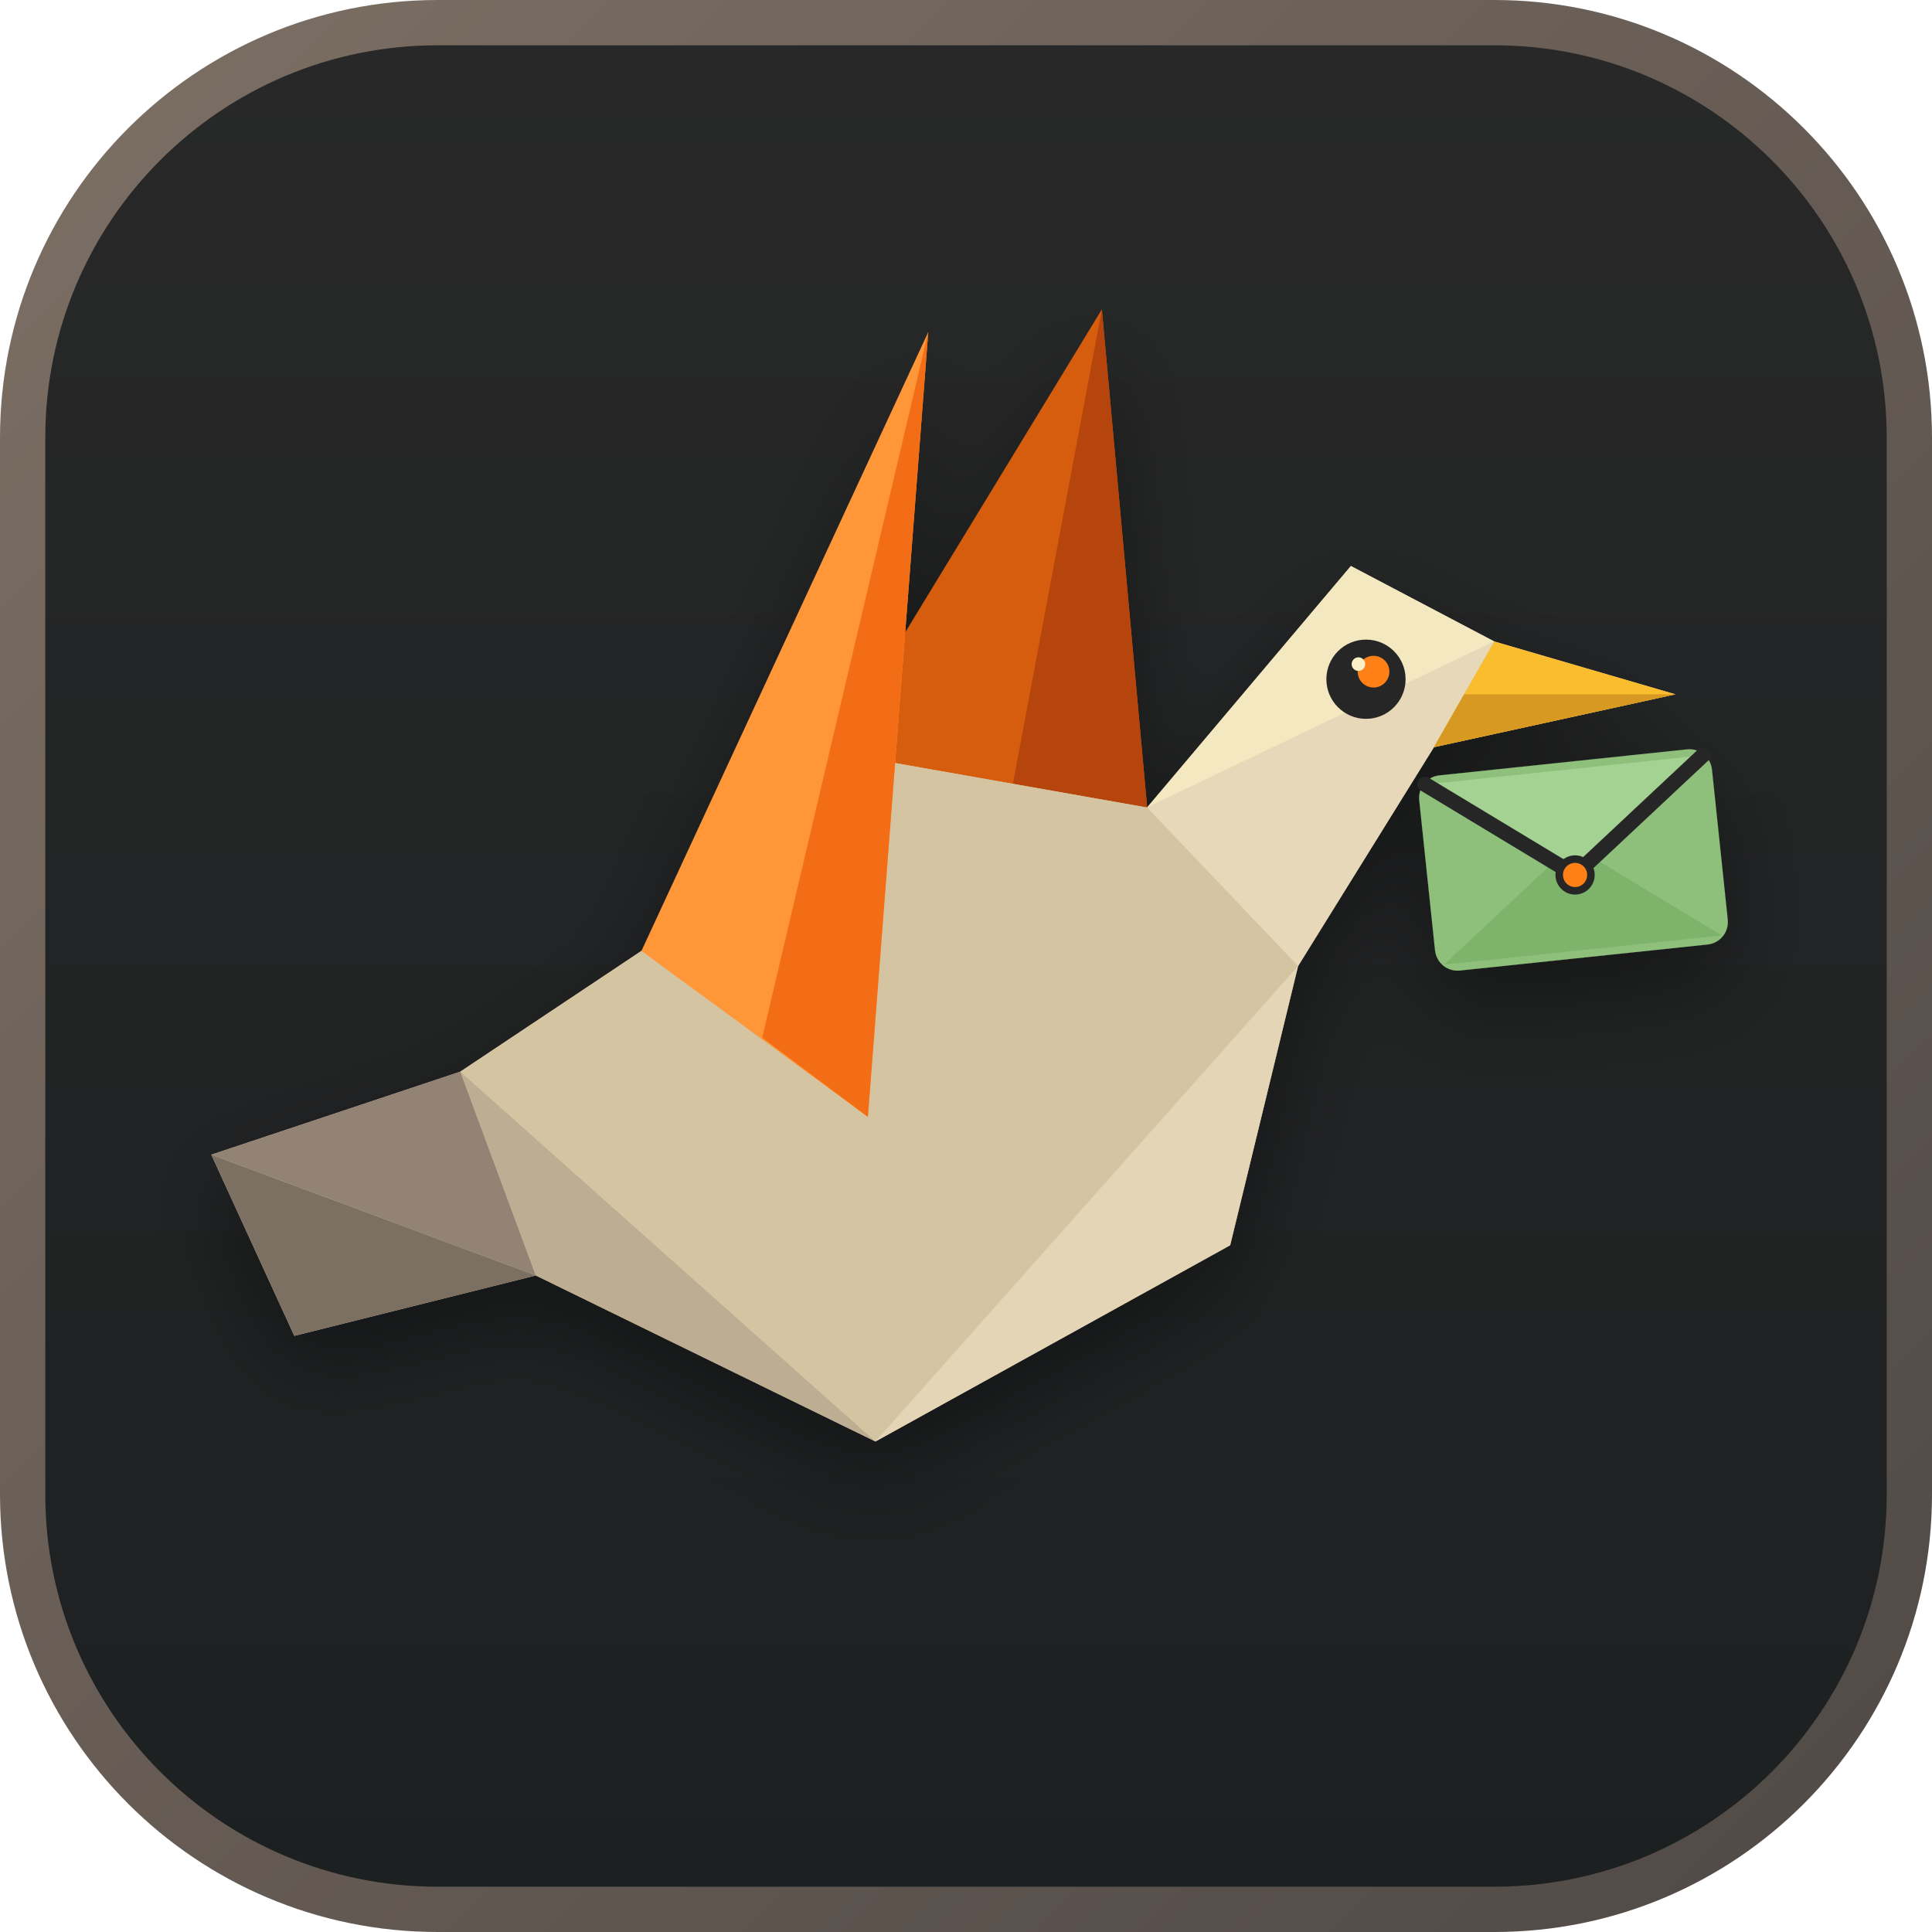
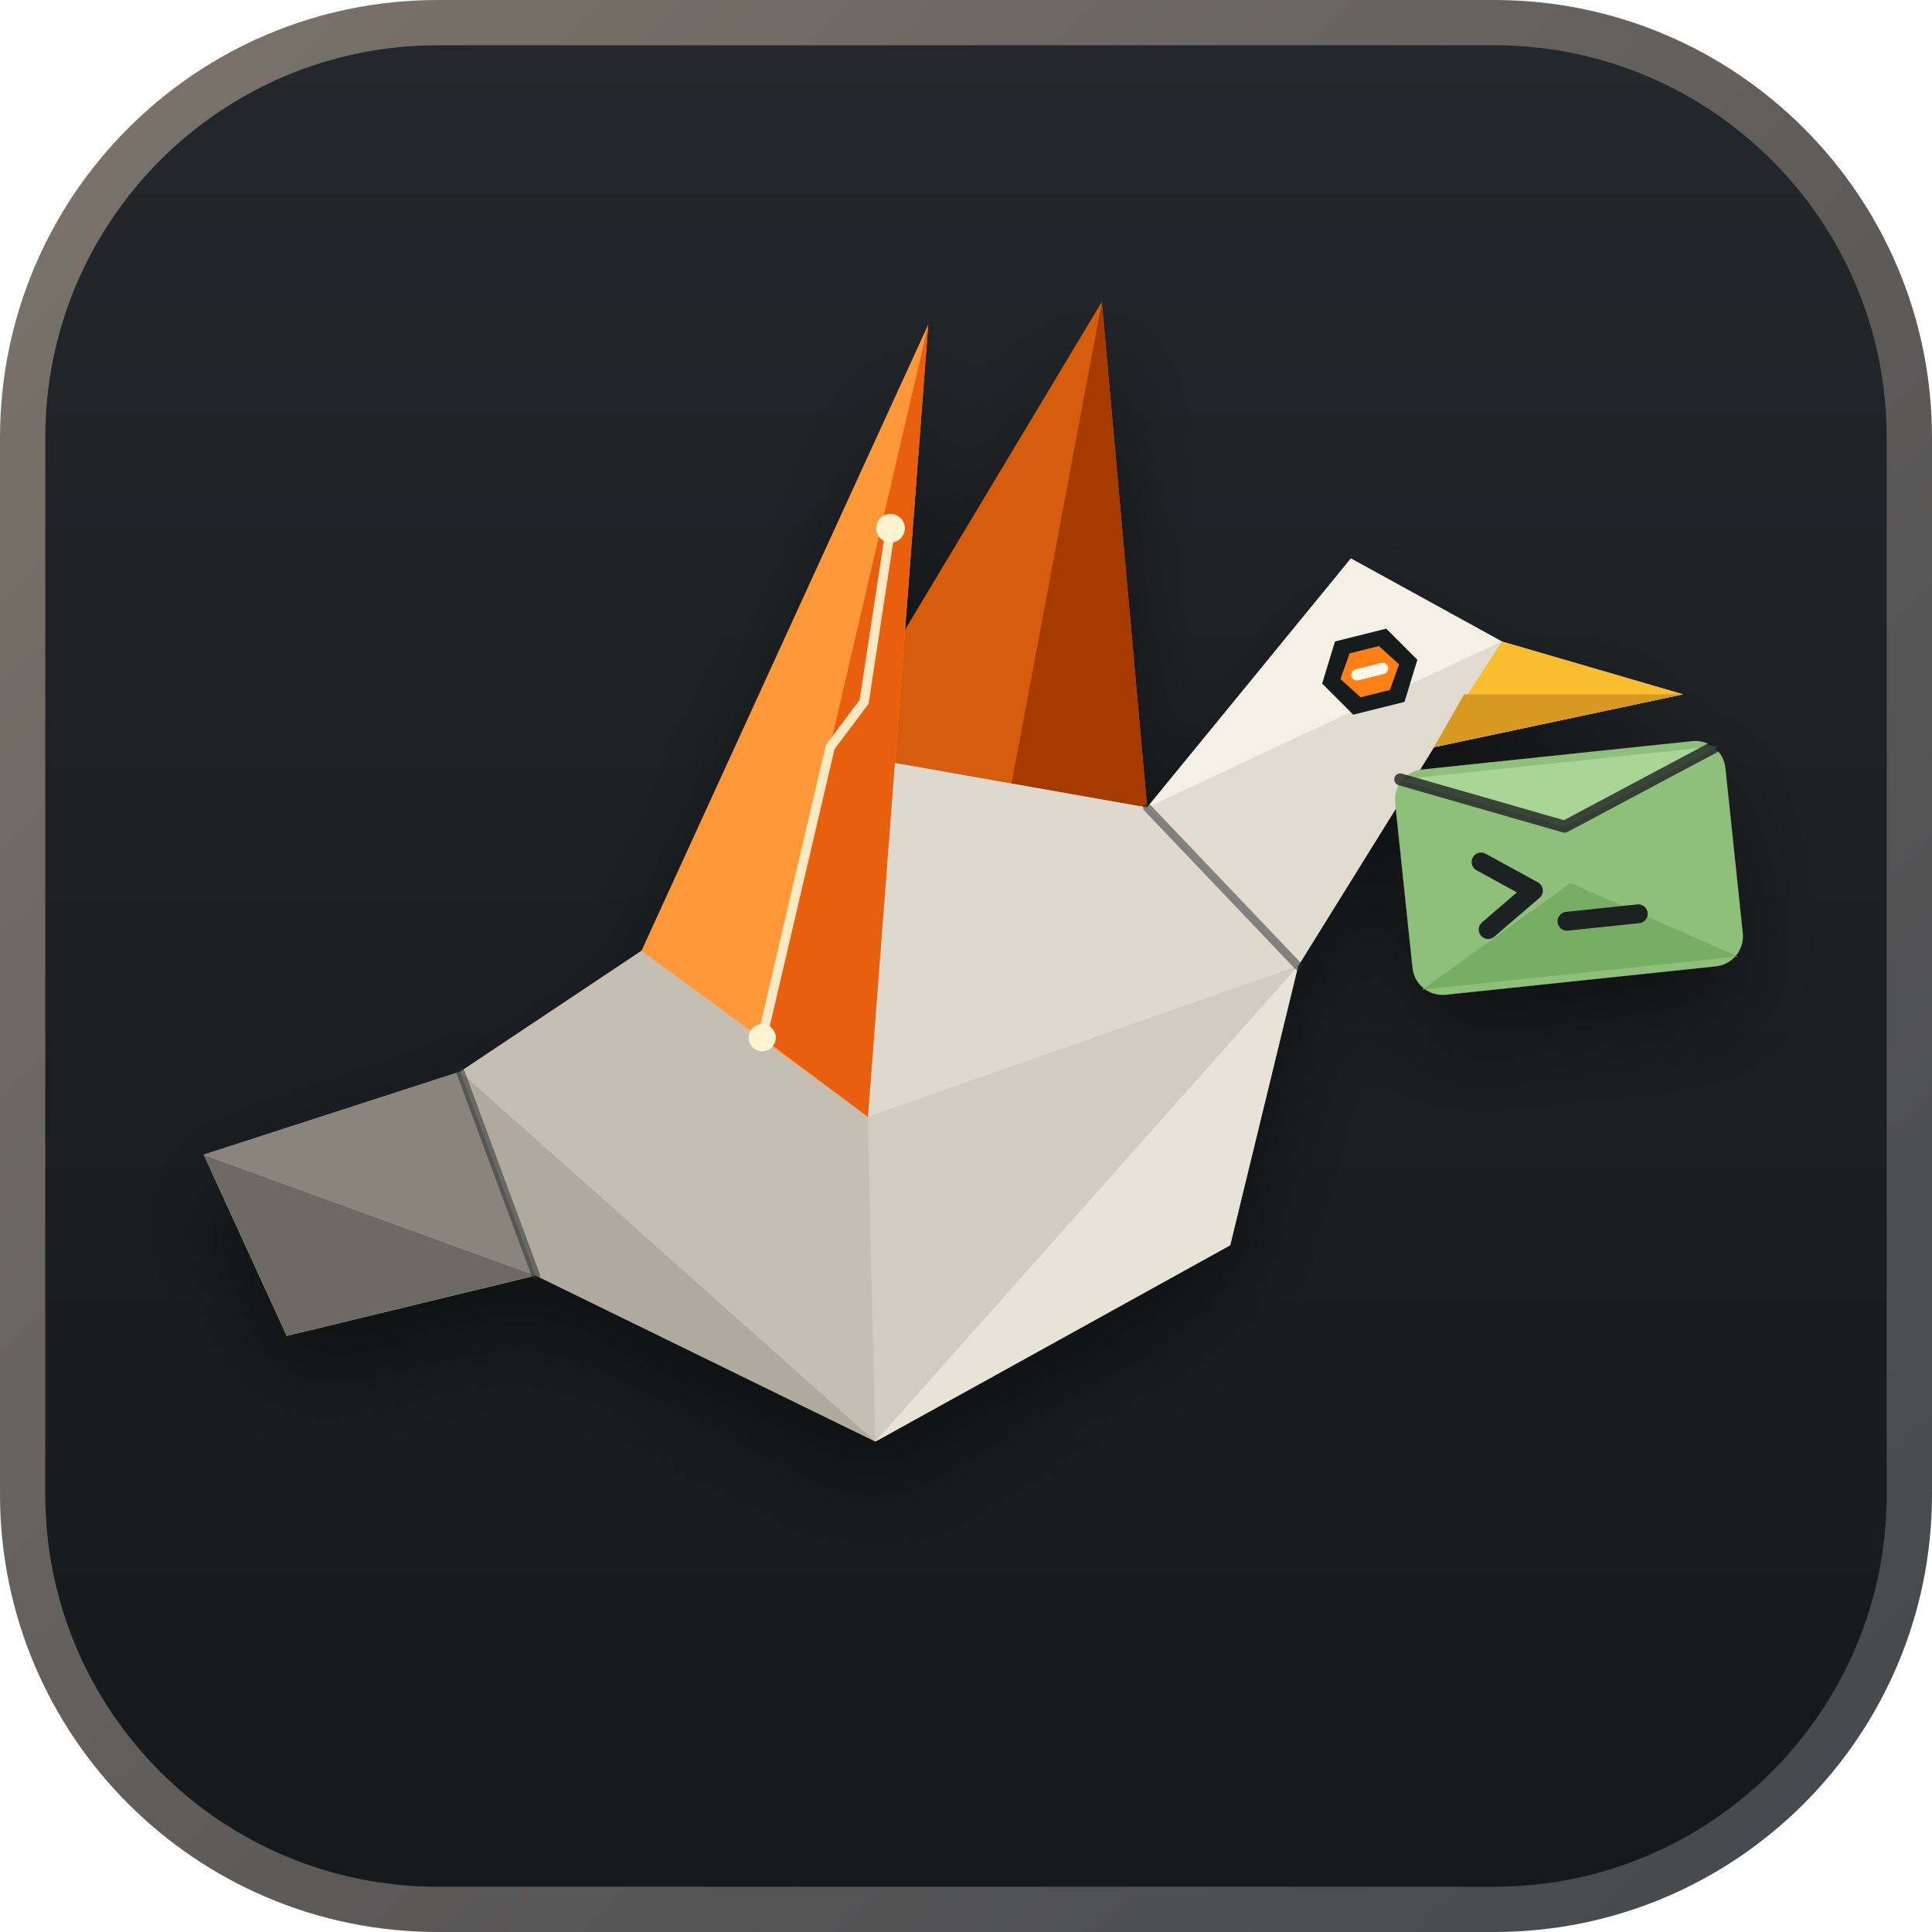
<svg xmlns="http://www.w3.org/2000/svg" viewBox="0 0 512 512" width="512" height="512">
  <defs>
    <linearGradient id="bg" x1="0" y1="0" x2="0" y2="1">
-       <stop offset="0%" stop-color="#282828" />
-       <stop offset="100%" stop-color="#1D2021" />
+       <stop offset="0%" stop-color="#24272B" />
+       <stop offset="100%" stop-color="#16181A" />
    </linearGradient>
    <linearGradient id="border" x1="0" y1="0" x2="1" y2="1">
-       <stop offset="0%" stop-color="#7C6F64" />
-       <stop offset="100%" stop-color="#504945" />
+       <stop offset="0%" stop-color="#7C746B" />
+       <stop offset="100%" stop-color="#44474C" />
    </linearGradient>
    <filter id="drop" x="-10%" y="-10%" width="125%" height="125%">
-       <feDropShadow dx="0" dy="10" stdDeviation="12" flood-color="#000000" flood-opacity="0.38" />
+       <feDropShadow dx="0" dy="12" stdDeviation="12" flood-color="#000000" flood-opacity="0.45" />
    </filter>
  </defs>
  <rect x="6" y="6" width="500" height="500" rx="110" fill="url(#bg)" stroke="url(#border)" stroke-width="12" />
  <g filter="url(#drop)">
-     <path d="M 208 220 L 292 82 L 304 214 L 236 206 Z" fill="#D65D0E" />
-     <path d="M 268 210 L 292 82 L 304 214 Z" fill="#B54507" />
-     <path d="M 56 306 L 122 284 L 170 252 L 236 202 L 304 214 L 358 150 L 396 170 L 444 184 L 380 198 L 344 256 L 326 330 L 232 382 L 142 338 L 78 354 Z" fill="#D5C4A1" />
-     <path d="M 56 306 L 142 338 L 78 354 Z" fill="#7C6F64" />
-     <path d="M 56 306 L 122 284 L 142 338 Z" fill="#928374" />
-     <path d="M 122 284 L 142 338 L 232 382 Z" fill="#BDAE93" />
-     <path d="M 122 284 L 232 382 L 344 256 L 304 214 L 236 202 L 170 252 Z" fill="#D5C4A1" />
-     <path d="M 232 382 L 326 330 L 344 256 Z" fill="#E4D5B7" />
-     <path d="M 304 214 L 396 170 L 380 198 L 344 256 Z" fill="#E6D8B8" />
-     <path d="M 304 214 L 358 150 L 396 170 Z" fill="#F4E8C1" />
-     <path d="M 396 170 L 444 184 L 380 198 Z" fill="#FABD2F" />
-     <path d="M 388 184 L 444 184 L 380 198 Z" fill="#D79921" />
-     <path d="M 170 252 L 246 88 L 230 296 Z" fill="#FF9638" />
-     <path d="M 202 275 L 246 88 L 230 296 Z" fill="#F26D13" />
-     <circle cx="362" cy="180" r="10.5" fill="#282828" />
-     <circle cx="364" cy="178" r="4.2" fill="#FE8019" />
-     <circle cx="360" cy="176" r="1.8" fill="#FBF1C7" />
-     <g transform="rotate(-6 416 228)">
-       <rect x="378" y="202" width="78" height="52" rx="6" fill="#8EC07C" />
-       <path d="M 380 252 L 417 224 L 454 252 Z" fill="#7DB36A" />
-       <path d="M 379 204 L 417 232 L 455 204 Z" fill="#A4D292" />
-       <path d="M 380 204 L 417 232 L 454 204" fill="none" stroke="#282828" stroke-width="4" stroke-linecap="round" stroke-linejoin="round" />
-       <circle cx="417" cy="232" r="4.2" fill="#FE8019" stroke="#282828" stroke-width="2" />
+     <path d="M 208 220 L 292 80 L 304 214 L 236 202 Z" fill="#D65D0E" />
+     <path d="M 268 208 L 292 80 L 304 214 Z" fill="#A63A04" />
+     <path d="M 54 306 L 122 284 L 170 252 L 236 202 L 304 214 L 358 148 L 398 170 L 446 184 L 380 198 L 344 256 L 326 330 L 232 382 L 142 338 L 76 354 Z" fill="#D4CEC3" />
+     <path d="M 54 306 L 142 338 L 76 354 Z" fill="#6E6A63" />
+     <path d="M 54 306 L 122 284 L 142 338 Z" fill="#8A847B" />
+     <path d="M 122 284 L 142 338 L 232 382 Z" fill="#B0A99D" />
+     <path d="M 122 284 L 170 252 L 230 296 L 232 382 Z" fill="#C5BEB2" />
+     <path d="M 170 252 L 236 202 L 304 214 L 344 256 L 230 296 Z" fill="#DED8CD" />
+     <path d="M 230 296 L 344 256 L 232 382 Z" fill="#D2CBC0" />
+     <path d="M 232 382 L 326 330 L 344 256 Z" fill="#E8E2D7" />
+     <path d="M 304 214 L 398 170 L 380 198 L 344 256 Z" fill="#E2DCD0" />
+     <path d="M 304 214 L 358 148 L 398 170 Z" fill="#F5F0E6" />
+     <path d="M 122 284 L 142 338 M 304 214 L 344 256" fill="none" stroke="#24272B" stroke-width="2.2" stroke-linecap="round" opacity="0.5" />
+     <path d="M 398 170 L 446 184 L 380 198 Z" fill="#FABD2F" />
+     <path d="M 388 184 L 446 184 L 380 198 Z" fill="#D79921" />
+     <path d="M 170 252 L 246 86 L 230 296 Z" fill="#FF9838" />
+     <path d="M 202 275 L 246 86 L 230 296 Z" fill="#E8600E" />
+     <path d="M 202 275 L 220 198 L 229 186 L 236 140" fill="none" stroke="#FFF3D1" stroke-width="2.5" stroke-linecap="round" stroke-linejoin="round" opacity="0.92" />
+     <circle cx="236" cy="140" r="3.8" fill="#FFF3D1" />
+     <circle cx="202" cy="275" r="3.6" fill="#FFF3D1" />
+     <g transform="rotate(-14 363 178)">
+       <polygon points="350,178 356,168 370,168 376,178 370,188 356,188" fill="#181A1C" />
+       <polygon points="355,178 359,172 367,172 371,178 367,184 359,184" fill="#FE8019" />
+       <rect x="358" y="176.5" width="10" height="3" rx="1.5" fill="#FFF8E7" />
+     </g>
+     <g transform="rotate(-6 416 232)">
+       <rect x="372" y="200" width="88" height="60" rx="8" fill="#8EC07C" />
+       <path d="M 374 258 L 416 234 L 458 258 Z" fill="#78AD65" />
+       <path d="M 373 202 L 416 219 L 459 202 Z" fill="#A9D697" />
+       <path d="M 374 202 L 416 219 L 458 202" fill="none" stroke="#1D2021" stroke-width="3.2" stroke-linecap="round" stroke-linejoin="round" opacity="0.8" />
+       <path d="M 393 226 L 406 235 L 393 244" fill="none" stroke="#1D2021" stroke-width="5" stroke-linecap="round" stroke-linejoin="round" />
+       <path d="M 414 244 L 433 244" fill="none" stroke="#1D2021" stroke-width="5" stroke-linecap="round" />
    </g>
  </g>
</svg>
